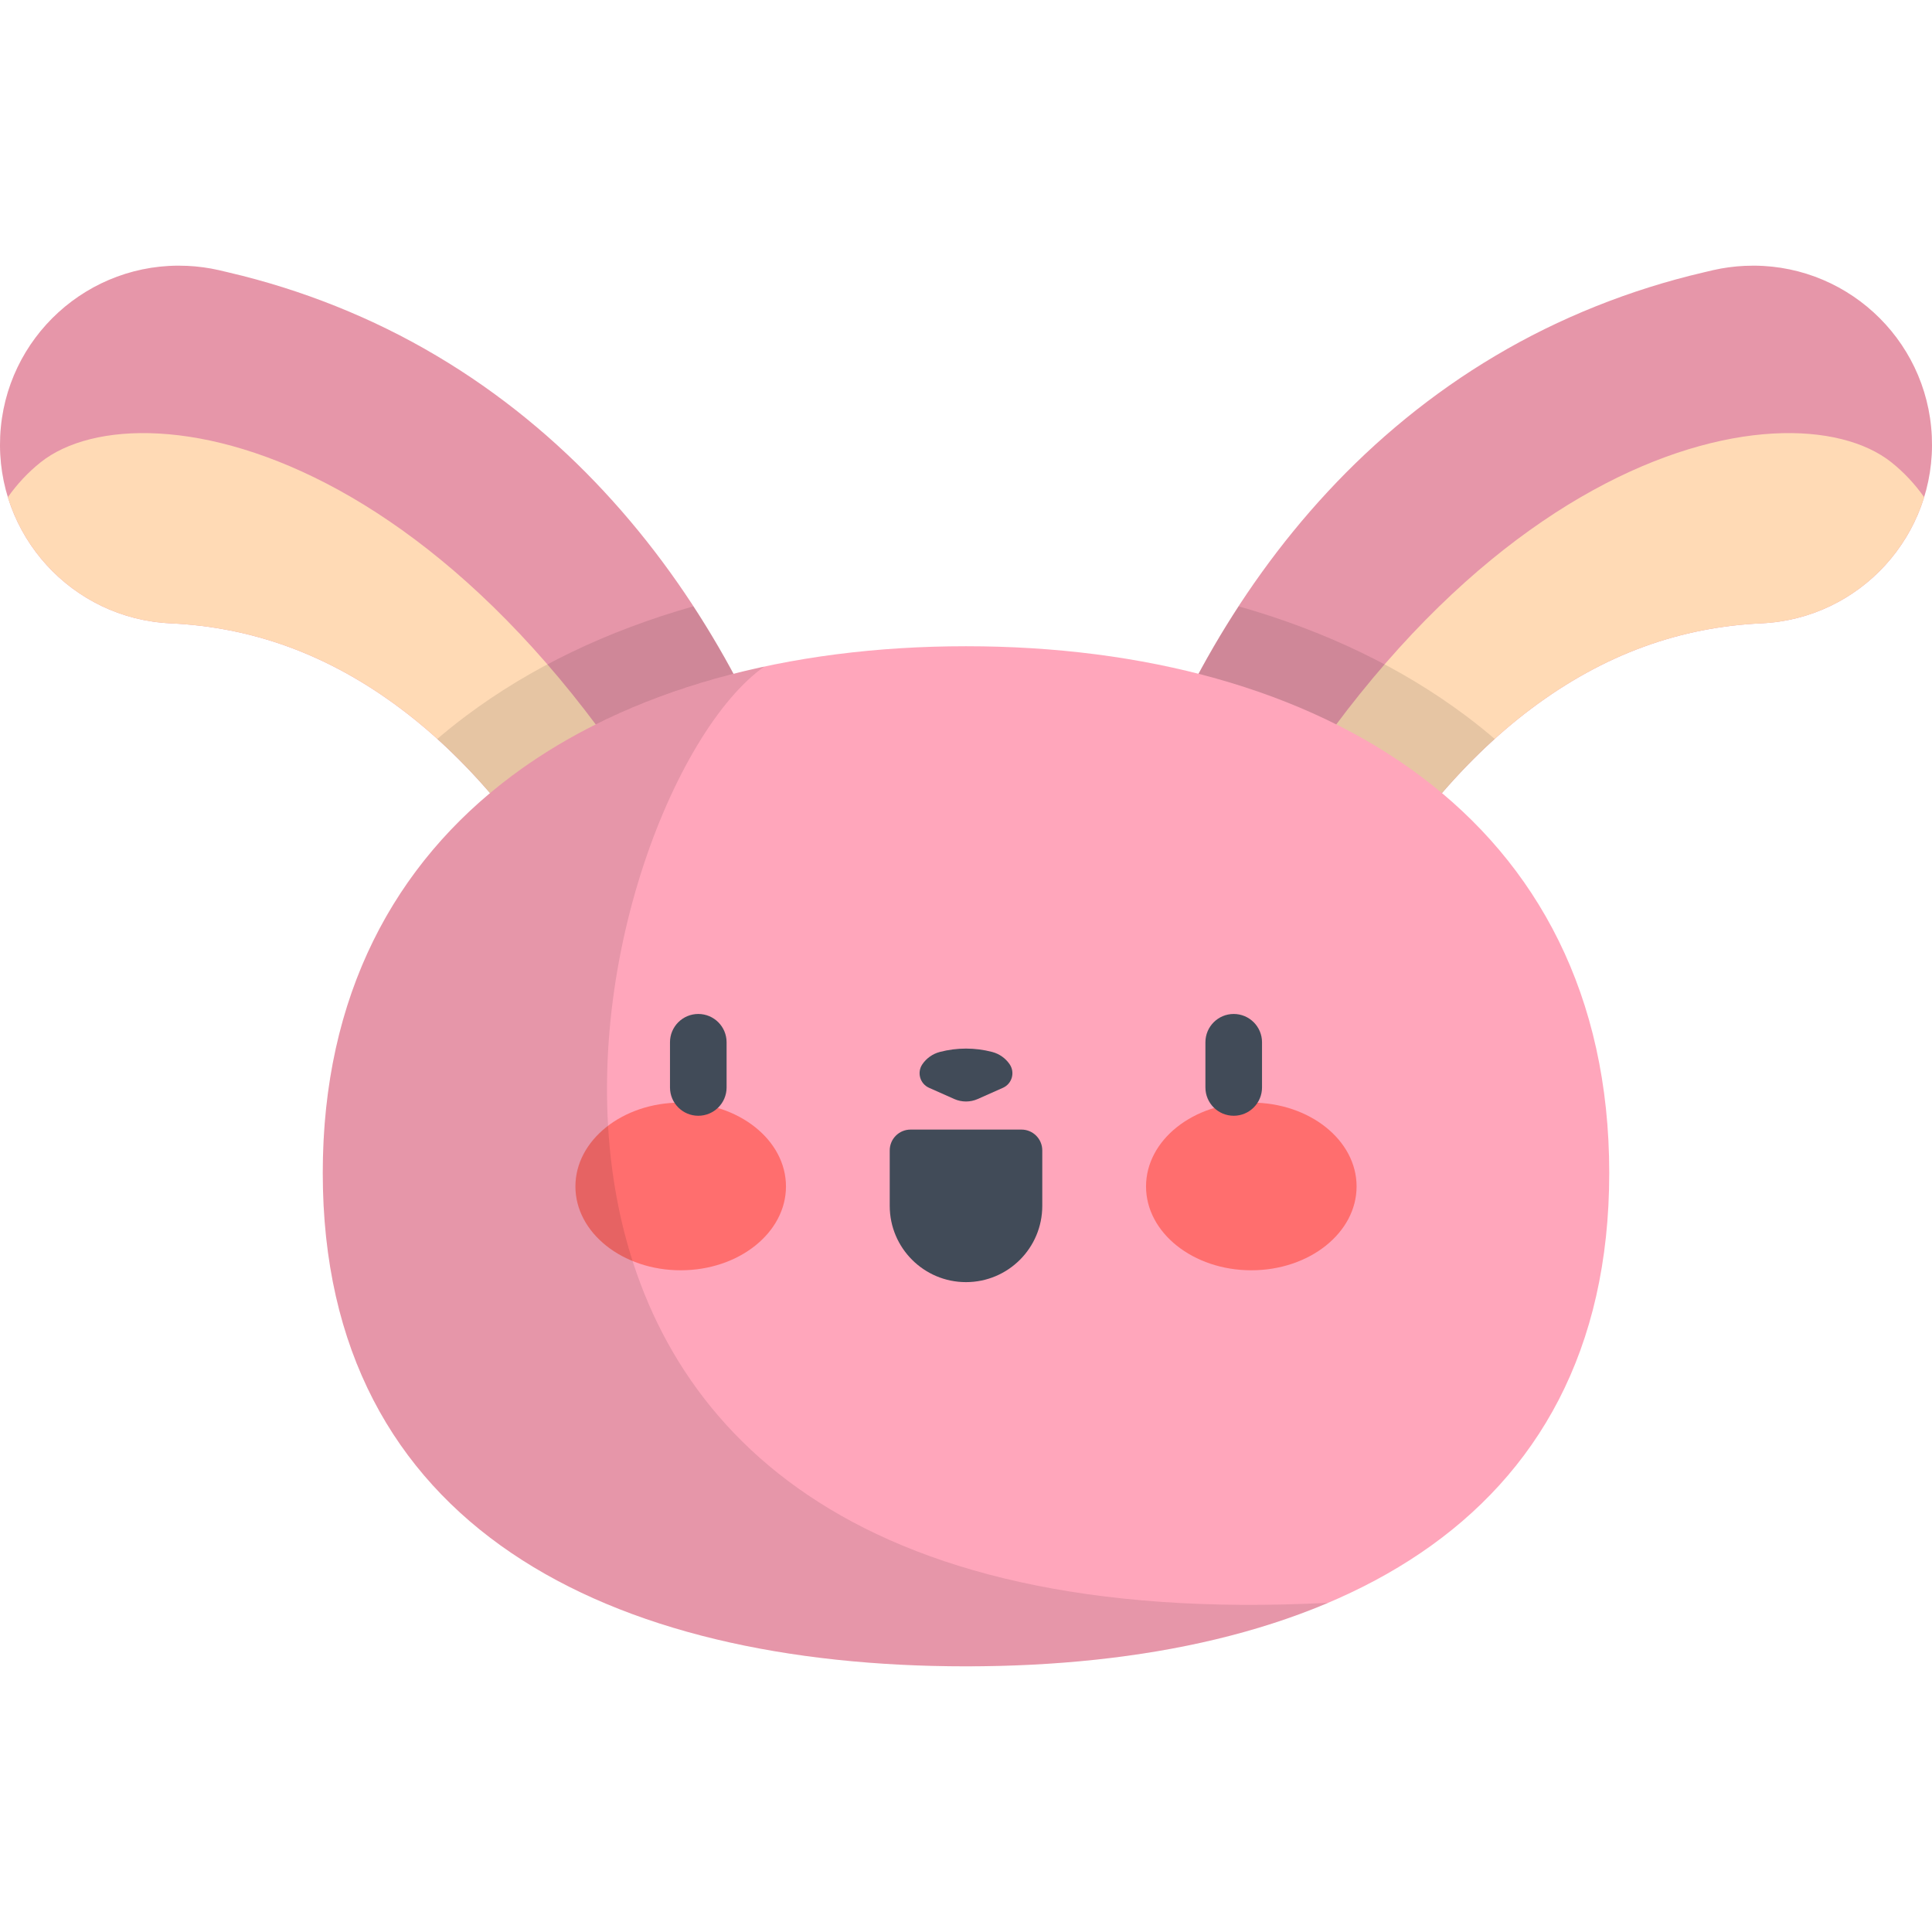
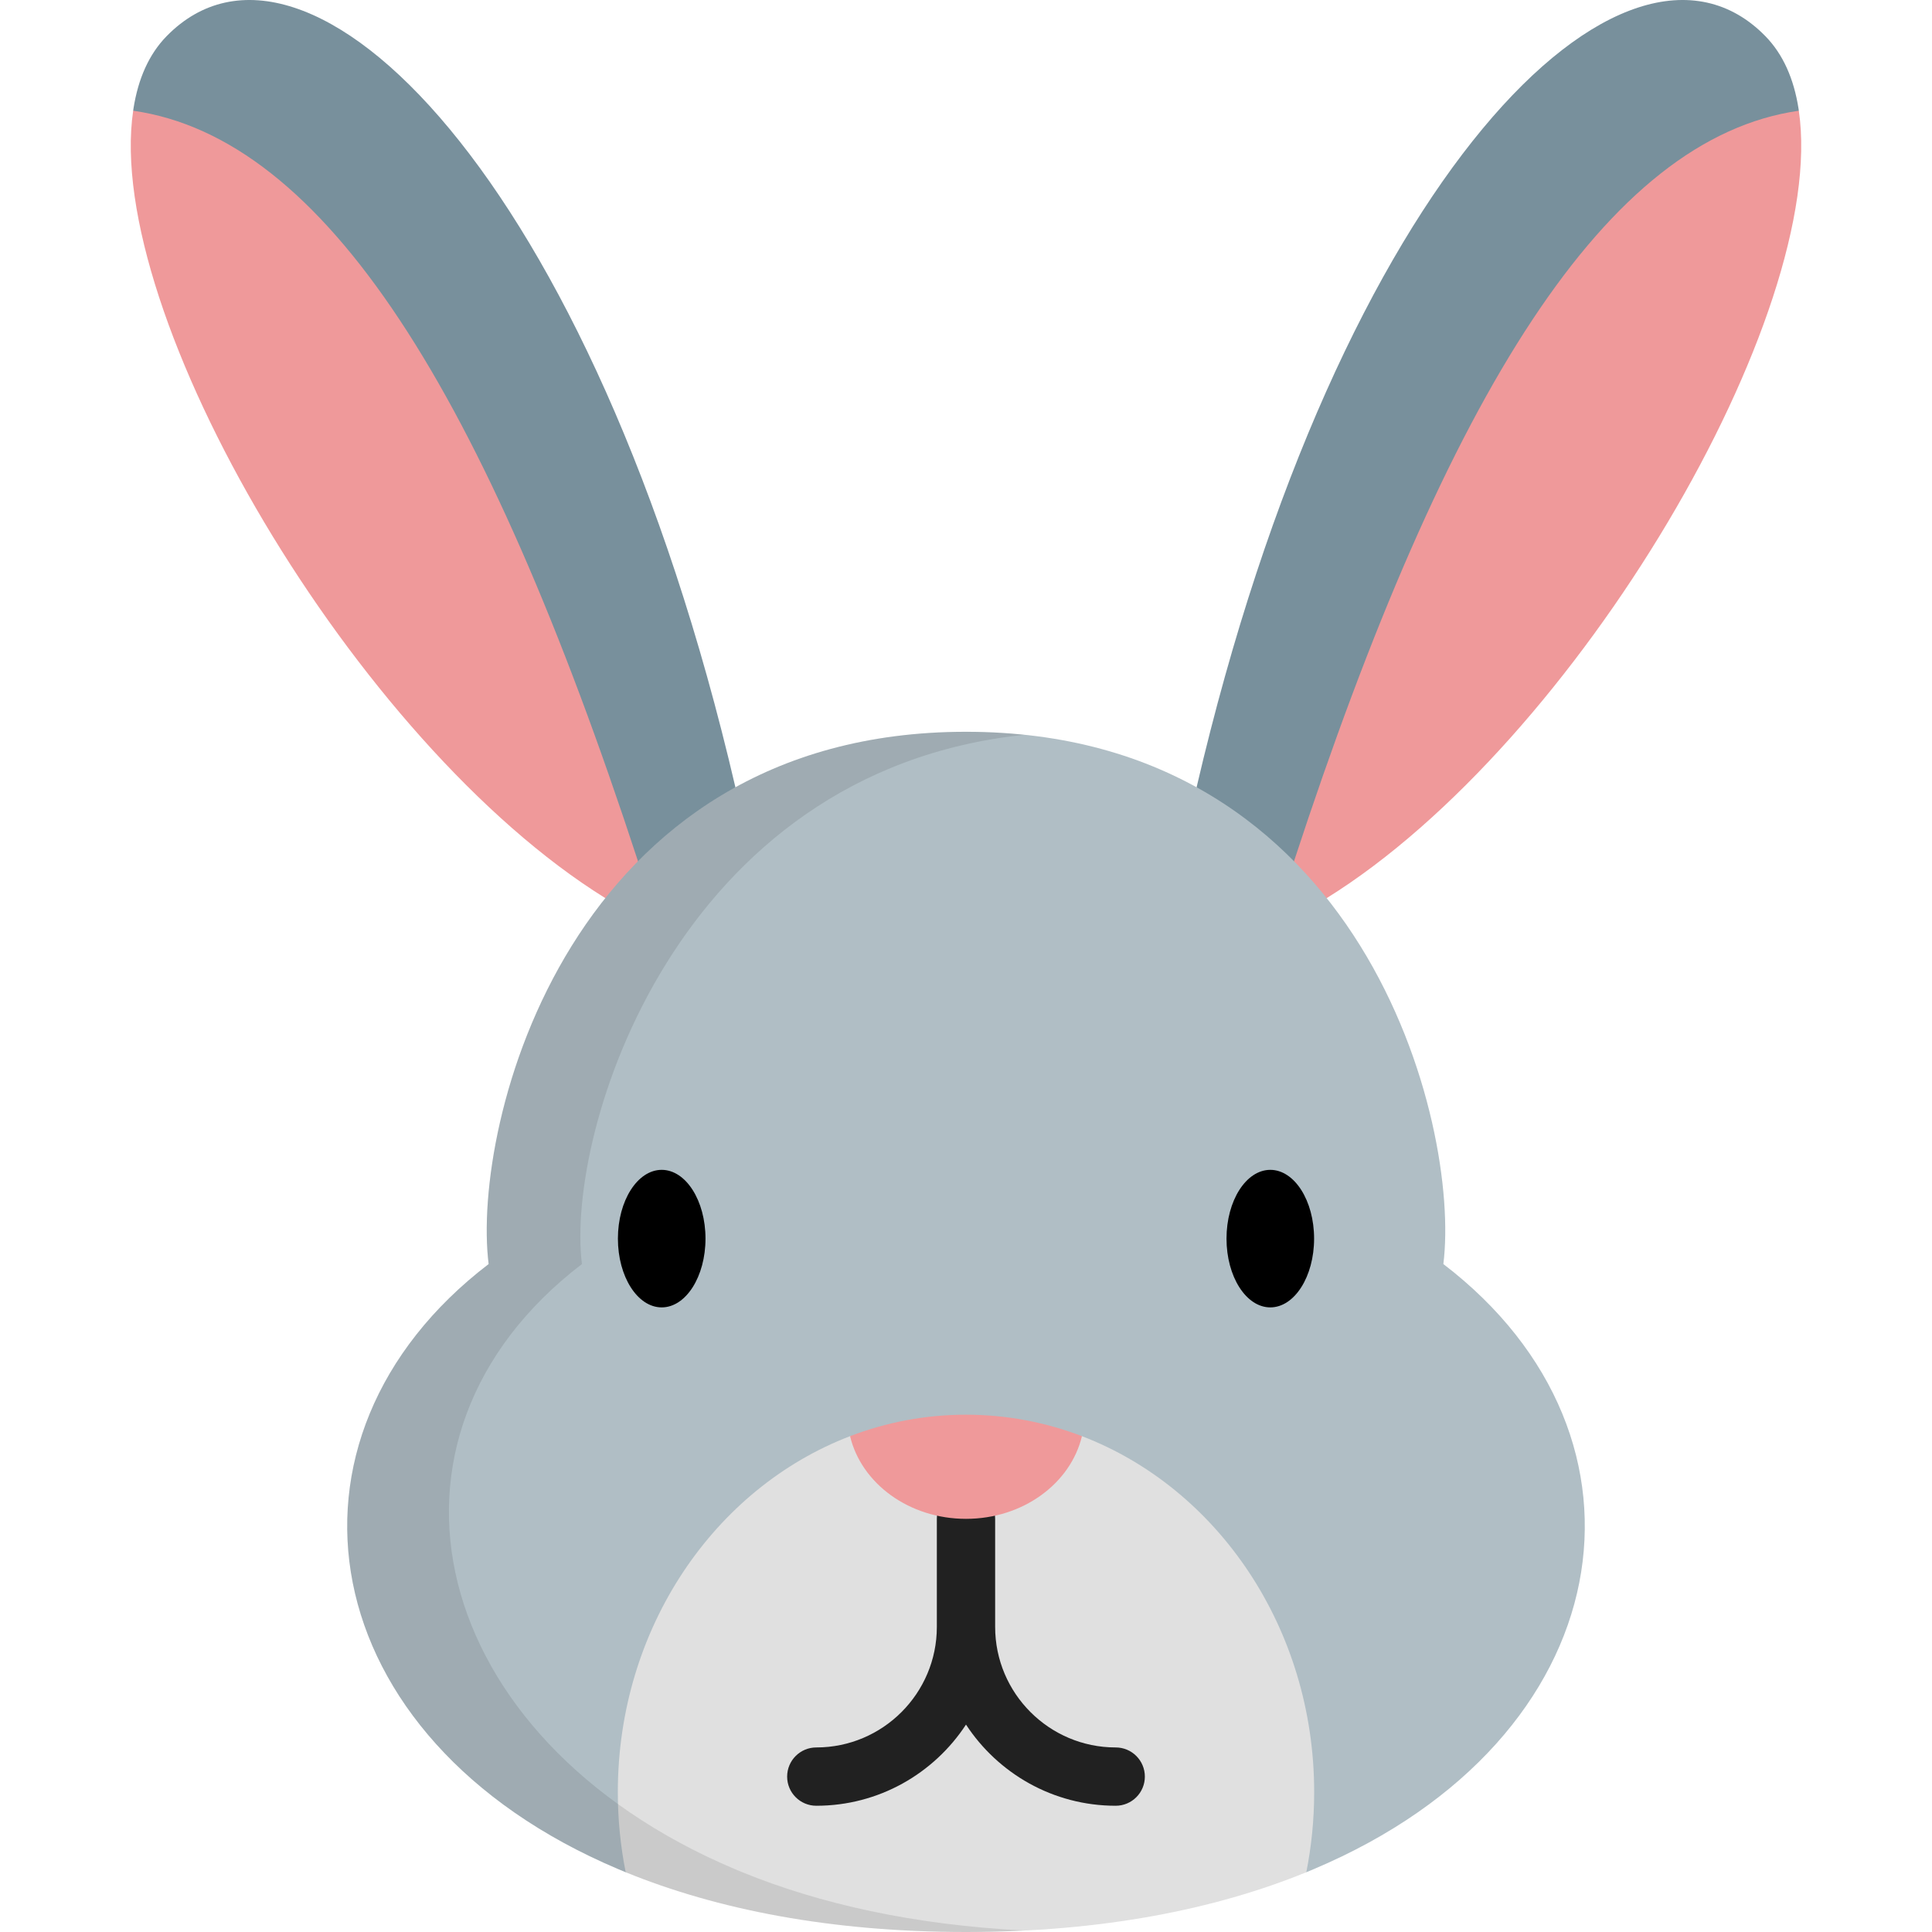
- <svg xmlns="http://www.w3.org/2000/svg" version="1.1" id="Capa_1" x="0px" y="0px" viewBox="0 0 512.002 512.002" style="enable-background:new 0 0 512.002 512.002;" xml:space="preserve">
-   <path style="fill:#FFA6BB;" d="M60.576,72.202c19.38,4.524,38.186,12.018,55.061,22.048c16.909,10.004,31.832,22.409,44.495,36.058  c12.687,13.664,23.193,28.54,31.889,43.96c8.692,15.438,15.607,31.435,20.999,47.814c5.49,16.676-3.577,34.645-20.253,40.135  c-14.922,4.913-30.88-1.831-38.005-15.252l-0.375-0.715c-12.456-23.412-29.163-44.171-48.18-58.435  c-9.495-7.148-19.512-12.657-29.733-16.391c-10.23-3.747-20.663-5.738-31.266-6.233c-26.16-1.221-46.377-23.419-45.155-49.578  c1.221-26.16,23.418-46.377,49.578-45.155c2.848,0.133,5.626,0.515,8.314,1.123L60.576,72.202z" />
-   <path style="opacity:0.1;enable-background:new    ;" d="M60.576,72.202c19.38,4.524,38.186,12.018,55.061,22.048  c16.909,10.004,31.832,22.409,44.495,36.058c12.687,13.664,23.193,28.54,31.889,43.96c8.692,15.438,15.607,31.435,20.999,47.814  c5.49,16.676-3.577,34.645-20.253,40.135c-14.922,4.913-30.88-1.831-38.005-15.252l-0.375-0.715  c-12.456-23.412-29.163-44.171-48.18-58.435c-9.495-7.148-19.512-12.657-29.733-16.391c-10.23-3.747-20.663-5.738-31.266-6.233  c-26.16-1.221-46.377-23.419-45.155-49.578c1.221-26.16,23.418-46.377,49.578-45.155c2.848,0.133,5.626,0.515,8.314,1.123  L60.576,72.202z" />
-   <path style="fill:#FFDAB5;" d="M10.783,122.502c-3.374,2.682-6.25,5.801-8.697,9.247c5.71,18.589,22.582,32.484,43.123,33.443  c10.603,0.495,21.036,2.486,31.266,6.233c10.221,3.733,20.237,9.242,29.733,16.391c19.016,14.264,35.724,35.023,48.18,58.435  l0.375,0.715c7.125,13.421,23.083,20.165,38.005,15.252c1.785-0.588,3.476-1.326,5.078-2.183  C131.963,117.986,37.977,100.89,10.783,122.502z" />
-   <path style="fill:#FFA6BB;" d="M451.428,72.202c-19.381,4.524-38.187,12.019-55.062,22.048  c-16.909,10.004-31.832,22.409-44.495,36.058c-12.687,13.664-23.193,28.54-31.889,43.96c-8.692,15.438-15.607,31.435-20.999,47.814  c-5.49,16.676,3.577,34.645,20.253,40.135c14.922,4.913,30.88-1.831,38.005-15.252l0.375-0.715  c12.456-23.412,29.164-44.171,48.18-58.435c9.496-7.148,19.512-12.657,29.733-16.391c10.23-3.747,20.663-5.738,31.266-6.233  c26.16-1.221,46.377-23.419,45.155-49.578c-1.221-26.16-23.418-46.377-49.578-45.155c-2.848,0.133-5.626,0.515-8.314,1.123  L451.428,72.202z" />
-   <path style="opacity:0.1;enable-background:new    ;" d="M451.428,72.202c-19.381,4.524-38.187,12.019-55.062,22.048  c-16.909,10.004-31.832,22.409-44.495,36.058c-12.687,13.664-23.193,28.54-31.889,43.96c-8.692,15.438-15.607,31.435-20.999,47.814  c-5.49,16.676,3.577,34.645,20.253,40.135c14.922,4.913,30.88-1.831,38.005-15.252l0.375-0.715  c12.456-23.412,29.164-44.171,48.18-58.435c9.496-7.148,19.512-12.657,29.733-16.391c10.23-3.747,20.663-5.738,31.266-6.233  c26.16-1.221,46.377-23.419,45.155-49.578c-1.221-26.16-23.418-46.377-49.578-45.155c-2.848,0.133-5.626,0.515-8.314,1.123  L451.428,72.202z" />
-   <path style="fill:#FFDAB5;" d="M501.221,122.502c3.374,2.682,6.25,5.801,8.697,9.247c-5.71,18.589-22.582,32.484-43.123,33.443  c-10.603,0.495-21.036,2.486-31.266,6.233c-10.221,3.733-20.237,9.242-29.733,16.391c-19.016,14.264-35.724,35.023-48.18,58.435  l-0.375,0.715c-7.125,13.421-23.083,20.165-38.005,15.252c-1.785-0.588-3.476-1.326-5.078-2.183  C380.041,117.986,474.026,100.89,501.221,122.502z" />
-   <path style="opacity:0.1;enable-background:new    ;" d="M298.983,222.082c5.393-16.38,12.307-32.376,20.999-47.815  c2.586-4.585,5.352-9.113,8.268-13.584c22.841,6.475,43.159,16.219,60.285,29.059c2.616,1.961,5.137,3.992,7.582,6.08  c-15.005,13.556-28.207,31.08-38.501,50.428l-0.375,0.715c-7.125,13.421-23.083,20.165-38.005,15.252  C302.56,256.727,293.492,238.758,298.983,222.082z" />
-   <path style="opacity:0.1;enable-background:new    ;" d="M213.021,222.082c-5.393-16.38-12.307-32.376-20.999-47.815  c-2.585-4.585-5.352-9.113-8.268-13.584c-22.841,6.475-43.159,16.219-60.285,29.059c-2.616,1.961-5.138,3.992-7.582,6.08  c15.005,13.556,28.207,31.08,38.501,50.428l0.375,0.715c7.125,13.421,23.083,20.165,38.005,15.252  C209.444,256.727,218.511,238.758,213.021,222.082z" />
-   <path style="fill:#FFA6BB;" d="M426.467,310.837c0-94.145-76.32-139.577-170.465-139.577S85.537,216.692,85.537,310.837  s76.32,130.758,170.465,130.758S426.467,404.982,426.467,310.837z" />
-   <g>
-     <ellipse style="fill:#FF6E6E;" cx="180.392" cy="314.42" rx="27.899" ry="22.22" />
-     <ellipse style="fill:#FF6E6E;" cx="331.612" cy="314.42" rx="27.899" ry="22.22" />
-   </g>
-   <g>
-     <path style="fill:#414B58;" d="M185.055,295.689c-4.143,0-7.5-3.358-7.5-7.5v-11.975c0-4.142,3.357-7.5,7.5-7.5s7.5,3.358,7.5,7.5   v11.975C192.555,292.331,189.197,295.689,185.055,295.689z" />
-     <path style="fill:#414B58;" d="M256.002,339.778L256.002,339.778c-11.163,0-20.213-9.05-20.213-20.213V304.87   c0-3.047,2.47-5.518,5.518-5.518h29.39c3.047,0,5.518,2.47,5.518,5.518v14.695C276.215,330.729,267.165,339.778,256.002,339.778z" />
-     <path style="fill:#414B58;" d="M326.949,295.689c-4.143,0-7.5-3.358-7.5-7.5v-11.975c0-4.142,3.357-7.5,7.5-7.5   c4.142,0,7.5,3.358,7.5,7.5v11.975C334.449,292.331,331.092,295.689,326.949,295.689z" />
-     <path style="fill:#414B58;" d="M262.946,278.782L262.946,278.782c-4.553-1.192-9.336-1.192-13.889,0l0,0   c-1.885,0.494-3.528,1.654-4.624,3.265l0,0c-1.48,2.177-0.629,5.162,1.776,6.232l6.671,2.967c1.987,0.884,4.255,0.884,6.243,0   l6.671-2.967c2.405-1.07,3.256-4.055,1.776-6.232l0,0C266.475,280.435,264.832,279.275,262.946,278.782z" />
-   </g>
-   <path style="opacity:0.1;enable-background:new    ;" d="M202.543,176.656c-67.956,14.552-117.006,58.711-117.006,134.182  c0,94.145,76.32,130.758,170.465,130.758c35.591,0,68.629-5.238,95.965-16.833C96.629,437.904,154.79,210.312,202.543,176.656z" />
+ <svg xmlns="http://www.w3.org/2000/svg" version="1.1" id="Capa_1" x="0px" y="0px" viewBox="0 0 512 512" style="enable-background:new 0 0 512 512;" xml:space="preserve">
+   <path style="fill:#EF999A;" d="M175.36,187.235L128.167,75.924l-72.8-55.63l-20.075,9.047  c-7.881,53.75,58.744,167.443,125.129,208.675l8.657,2.015l9.91-11.64L175.36,187.235z" />
+   <path style="fill:#78909C;" d="M35.293,29.343c50.772,7.273,93.011,74.321,133.785,198.901v11.787l25.812,6.009v-37.402  C157.097,46.384,80.913-28.049,44.134,9.605c-4.682,4.793-7.52,11.303-8.754,19.109L35.293,29.343z" />
+   <path style="fill:#EF999A;" d="M336.639,187.235l47.194-111.311l72.8-55.63l20.075,9.047  c7.881,53.75-58.744,167.443-125.129,208.675l-8.657,2.015l-9.91-11.64L336.639,187.235z" />
+   <path style="fill:#78909C;" d="M476.707,29.343c-50.772,7.273-93.011,74.321-133.785,198.901v11.787l-25.812,6.009v-37.402  C354.902,46.384,431.086-28.049,467.865,9.605c4.682,4.793,7.52,11.303,8.754,19.109L476.707,29.343z" />
+   <path style="fill:#B0BEC5;" d="M382.505,334.987C387.115,298.11,361.301,193.93,256,193.93S124.885,298.11,129.494,334.987  C69.283,381.031,82.26,460.806,163.75,495.301l2.062,0.858h180.374l2.061-0.858C429.74,460.806,442.717,381.031,382.505,334.987z" />
+   <ellipse cx="175.357" cy="328.247" rx="11.606" ry="18.224" />
+   <ellipse cx="336.643" cy="328.247" rx="11.606" ry="18.224" />
+   <path style="fill:#E0E0E0;" d="M286.723,380.598h-61.446c-35.853,13.725-61.547,50.786-61.547,94.359  c0,7.276,0.723,14.368,2.083,21.203C190.036,506.046,220.124,512,256,512s65.964-5.952,90.187-15.84  c1.361-6.835,2.083-13.927,2.083-21.203C348.27,431.383,322.576,394.322,286.723,380.598z" />
+   <path style="opacity:0.1;enable-background:new    ;" d="M196.718,496.16l-2.062-0.858  c-81.491-34.495-100.649-114.27-40.438-160.314c-4.375-35.001,24.848-130.616,117.235-140.257  c-4.953-0.516-10.095-0.799-15.453-0.799c-105.301,0-131.115,104.179-126.506,141.056C69.283,381.031,82.26,460.806,163.75,495.301  l2.062,0.858C190.036,506.046,220.124,512,256,512c5.282,0,10.422-0.144,15.453-0.396  C242.313,510.147,217.375,504.591,196.718,496.16z" />
+   <path style="fill:#212121;" d="M295.673,463.091c-17.616,0-31.948-14.332-31.948-31.948v-28.634c0-4.267-3.459-7.726-7.726-7.726  c-4.267,0-7.726,3.459-7.726,7.726v28.634c0,17.616-14.332,31.948-31.947,31.948c-4.267,0-7.726,3.459-7.726,7.726  c0,4.267,3.459,7.726,7.726,7.726c16.587,0,31.201-8.57,39.673-21.508c8.472,12.938,23.087,21.508,39.674,21.508  c4.267,0,7.726-3.459,7.726-7.726C303.4,466.55,299.941,463.091,295.673,463.091z" />
+   <path style="fill:#EF999A;" d="M256,374.91c-10.773,0-21.111,2.009-30.723,5.688c2.982,12.514,15.603,21.911,30.723,21.911  s27.741-9.398,30.723-21.911C277.111,376.918,266.773,374.91,256,374.91z" />
  <g>
</g>
  <g>
</g>
  <g>
</g>
  <g>
</g>
  <g>
</g>
  <g>
</g>
  <g>
</g>
  <g>
</g>
  <g>
</g>
  <g>
</g>
  <g>
</g>
  <g>
</g>
  <g>
</g>
  <g>
</g>
  <g>
</g>
</svg>
